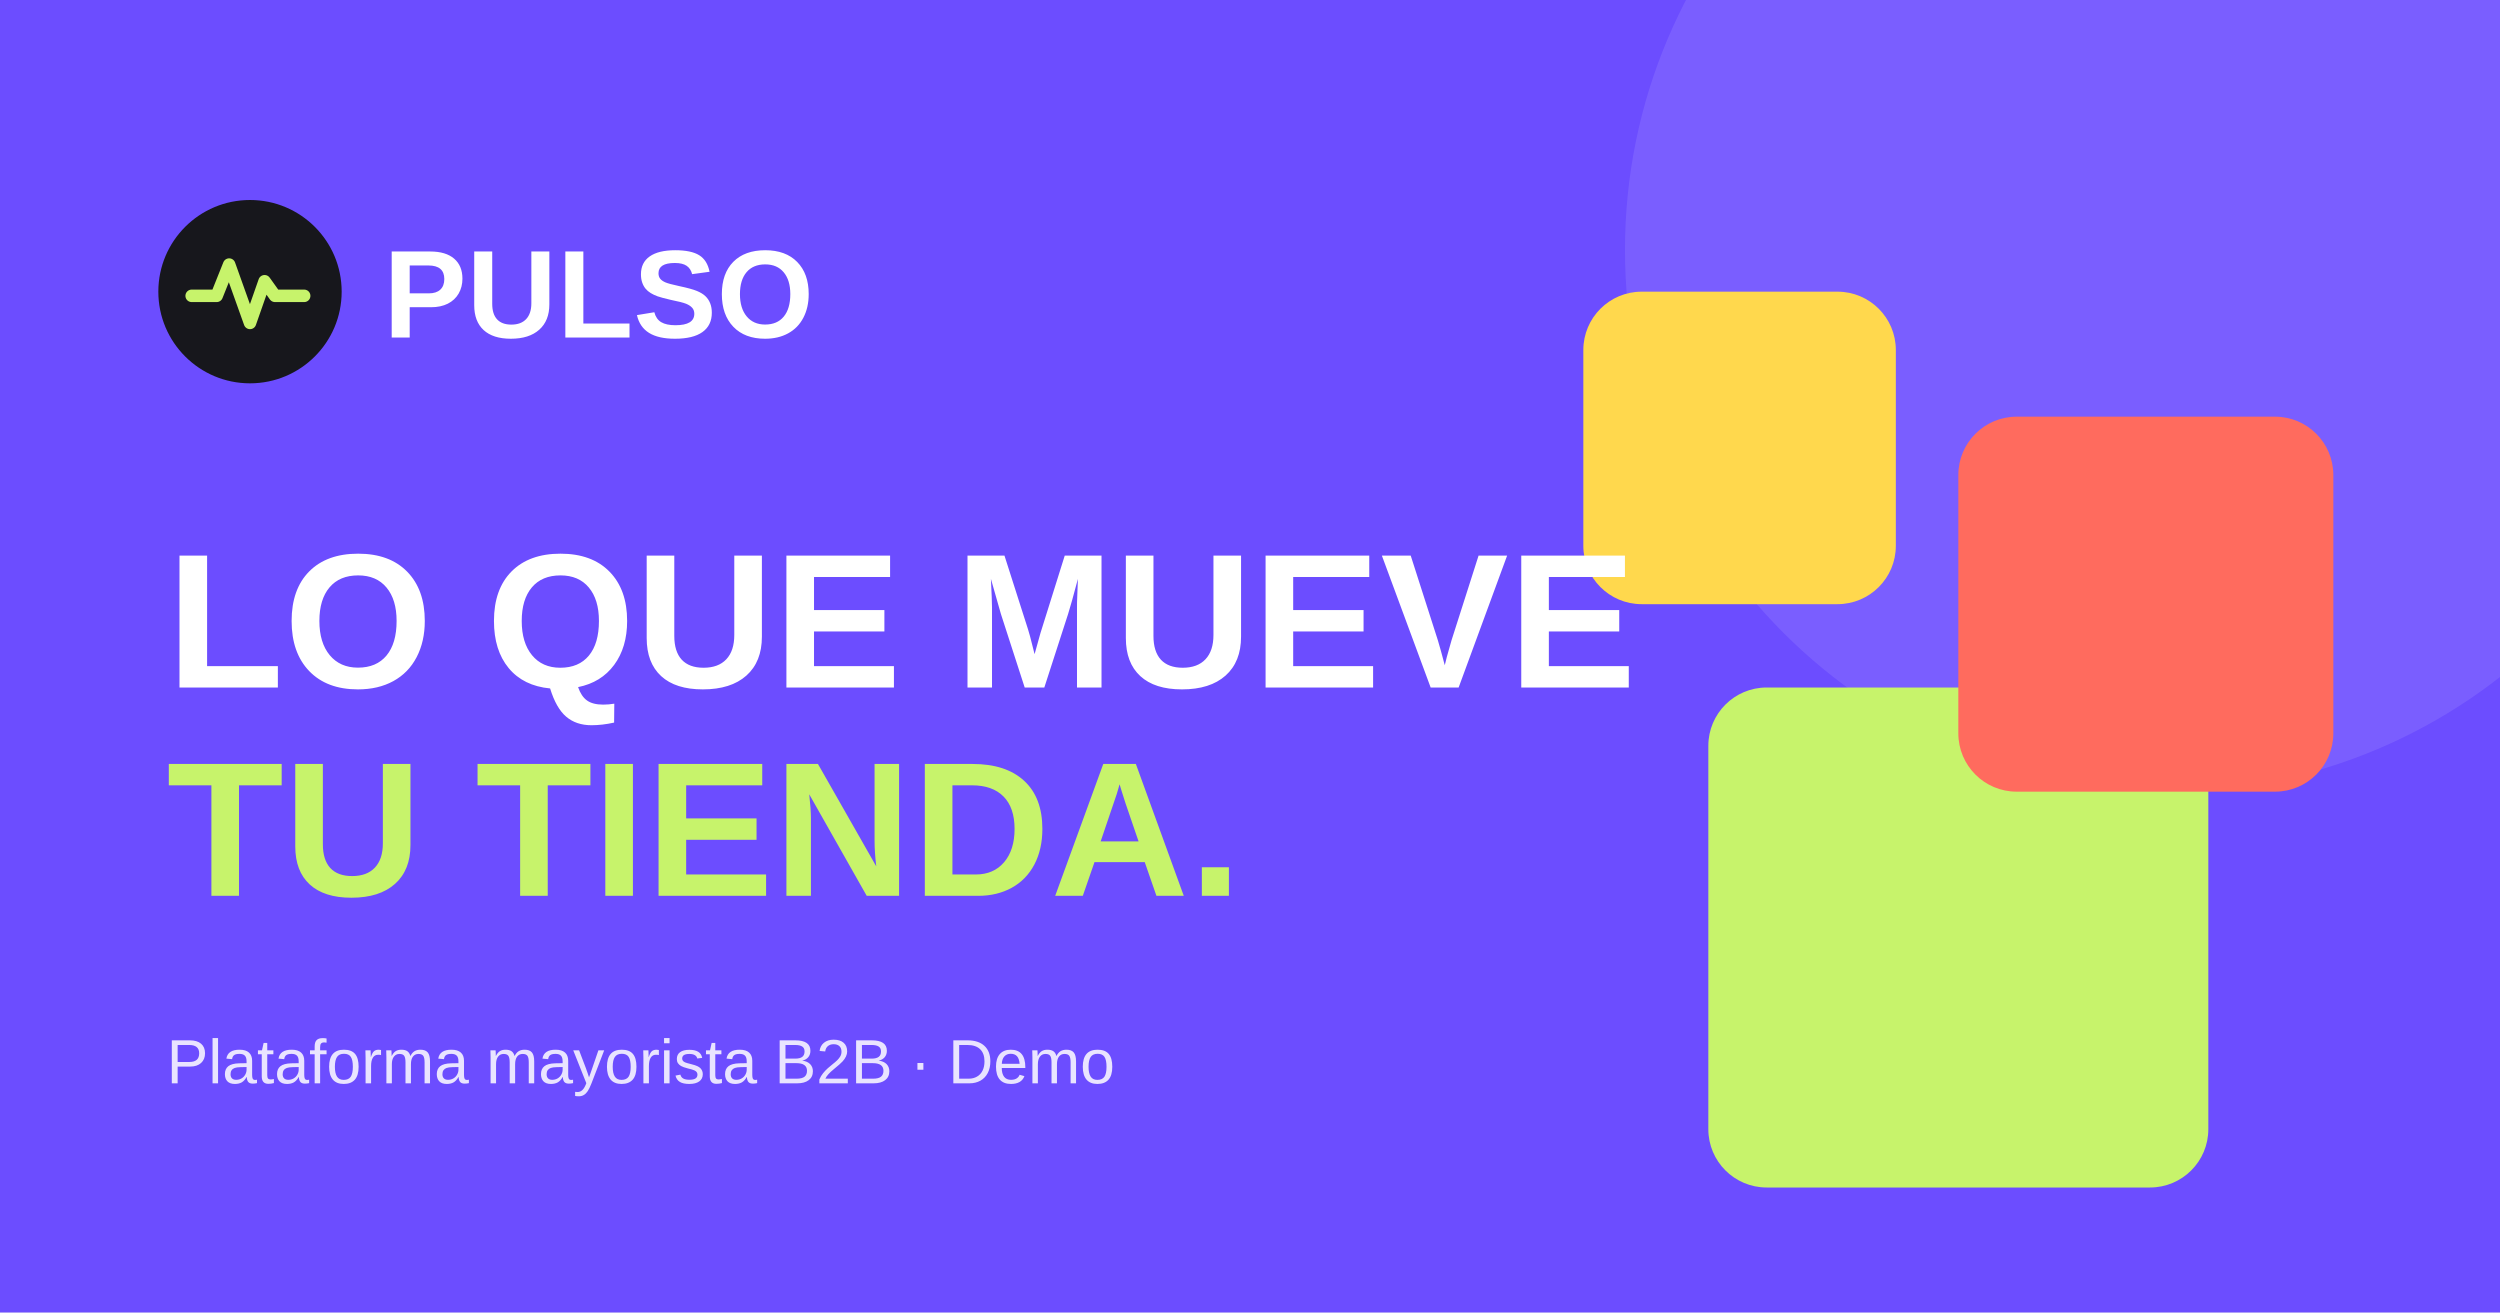
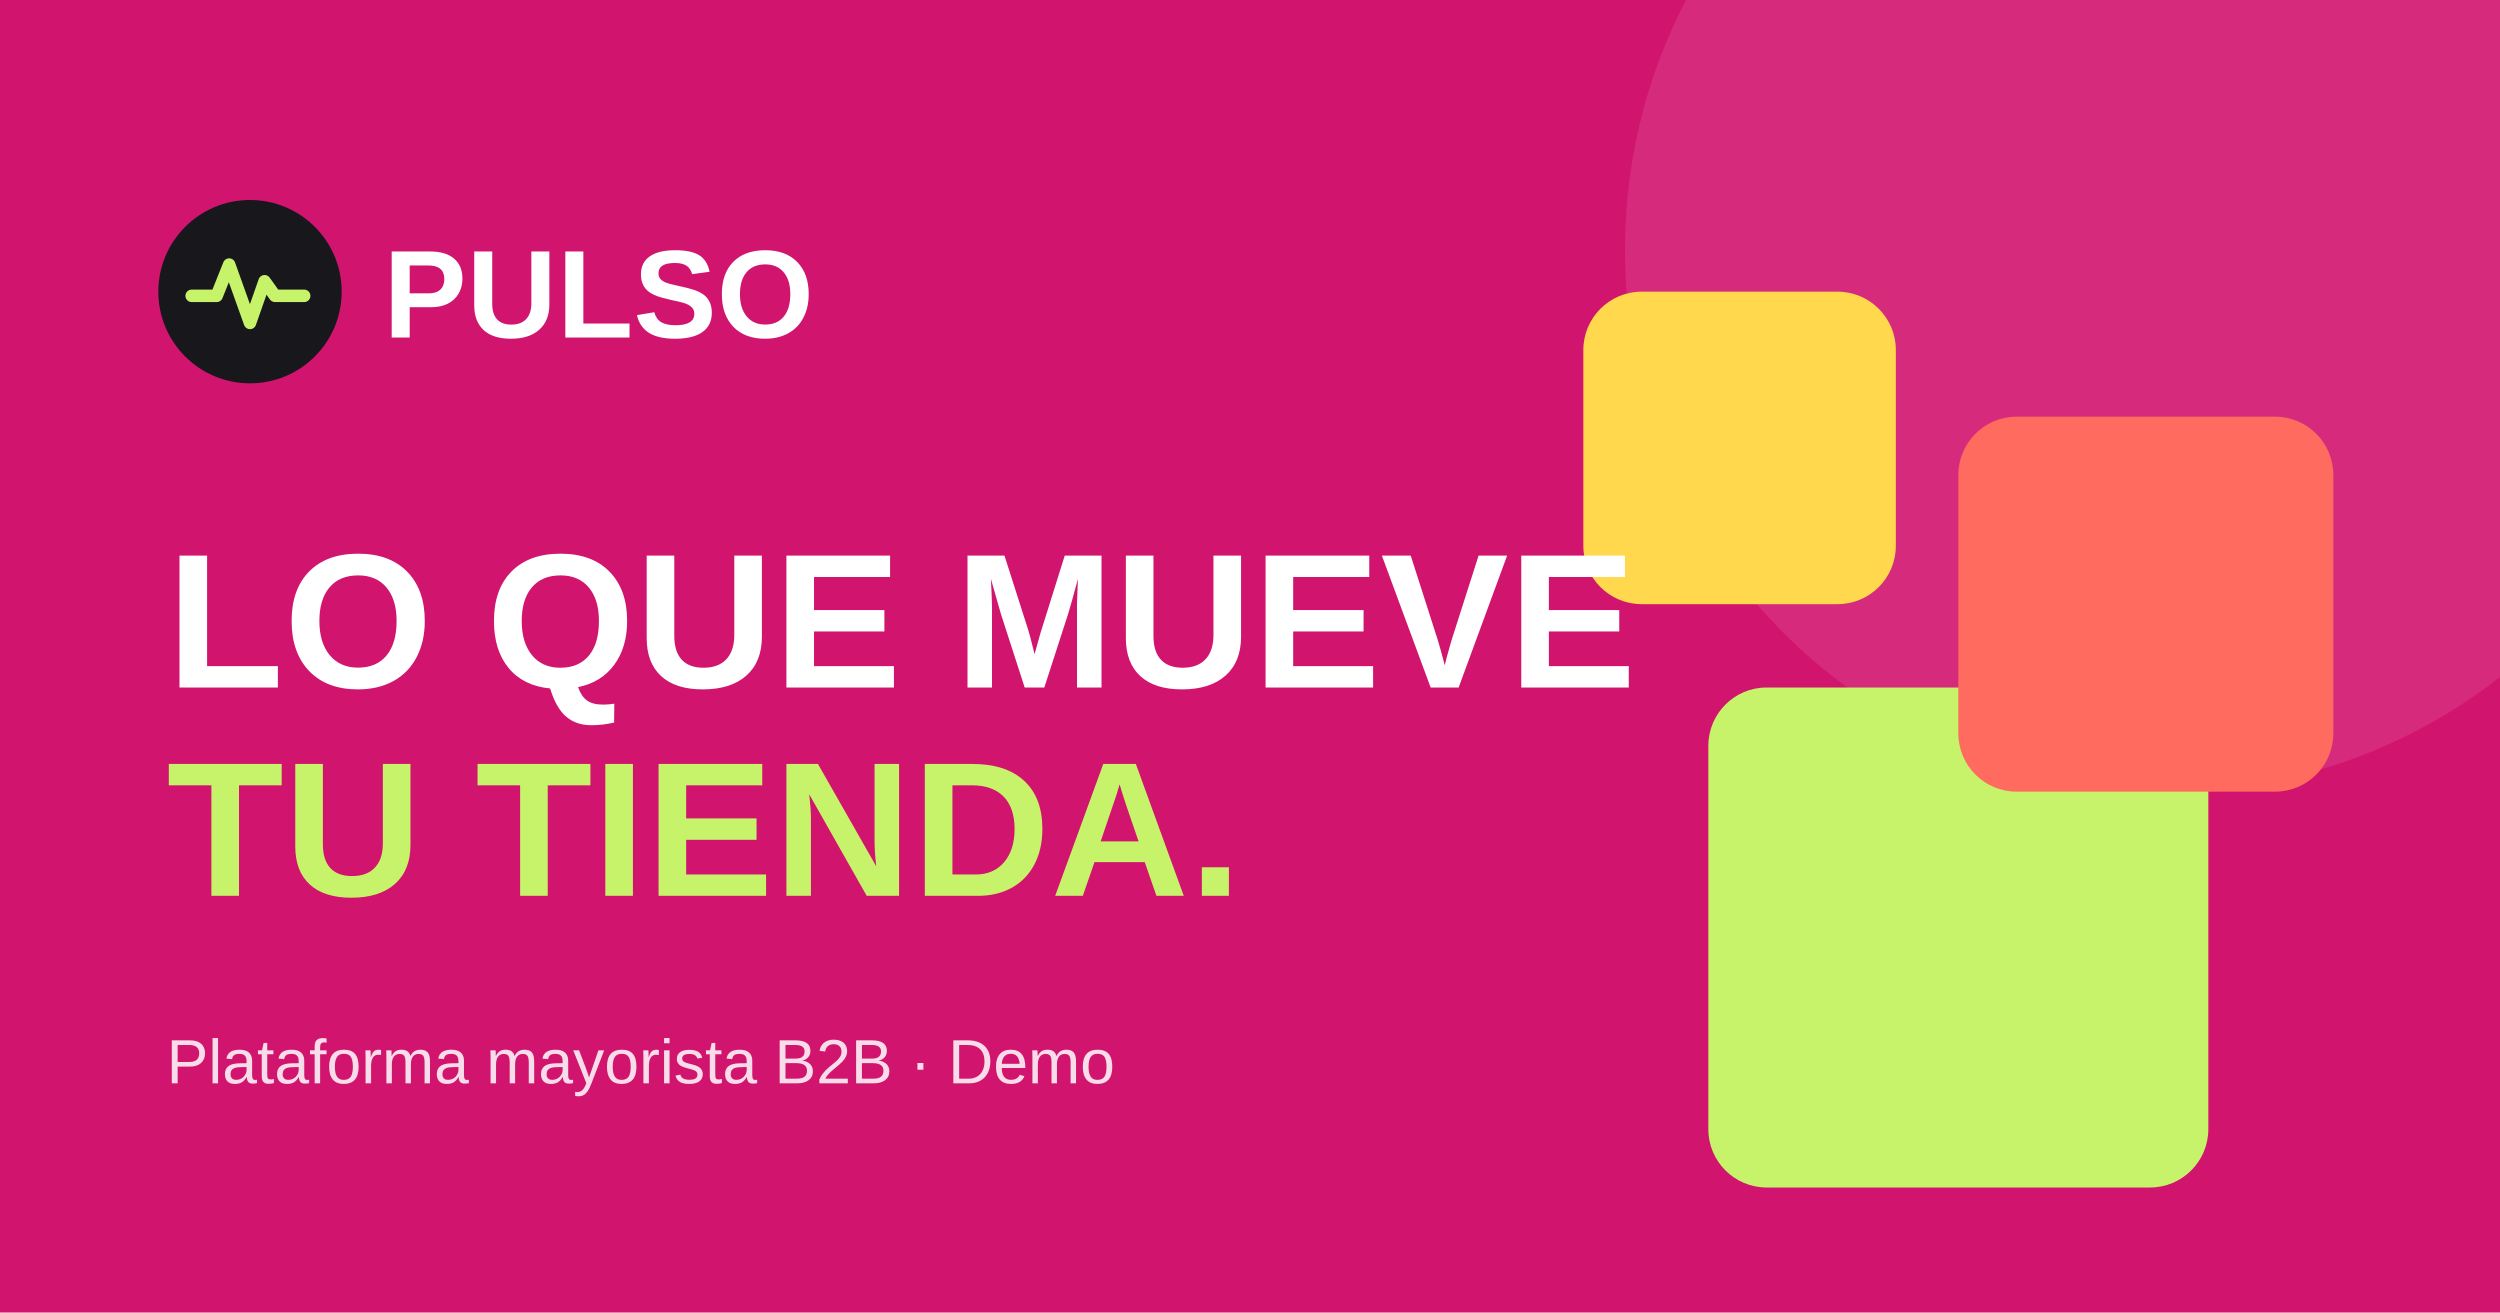
<svg xmlns="http://www.w3.org/2000/svg" viewBox="0 0 1200 630" width="1200" height="630">
-   <rect width="1200" height="630" fill="#6C4DFF" />
+   <rect width="1200" height="630" fill="#D1146E" />
  <circle cx="1040" cy="120" r="260" fill="#fff" opacity=".1" />
  <rect x="820" y="330" width="240" height="240" rx="28" fill="#C7F36B" />
  <rect x="940" y="200" width="180" height="180" rx="28" fill="#FF6B5E" />
  <rect x="760" y="140" width="150" height="150" rx="28" fill="#FFD84D" />
  <circle cx="120" cy="140" r="44" fill="#17171C" />
  <path d="M92 142h12l6-15 10 28 7-20 5 7h14" fill="none" stroke="#C7F36B" stroke-width="6" stroke-linecap="round" stroke-linejoin="round" />
  <text x="184" y="162" font-family="Arial Black, Arial, sans-serif" font-weight="900" font-size="60" fill="#fff">PULSO</text>
  <text x="80" y="330" font-family="Arial Black, Arial, sans-serif" font-weight="900" font-size="92" fill="#fff">LO QUE MUEVE</text>
  <text x="80" y="430" font-family="Arial Black, Arial, sans-serif" font-weight="900" font-size="92" fill="#C7F36B">TU TIENDA.</text>
  <text x="80" y="520" font-family="Arial, sans-serif" font-size="30" fill="#fff" opacity=".85">Plataforma mayorista B2B · Demo</text>
</svg>
